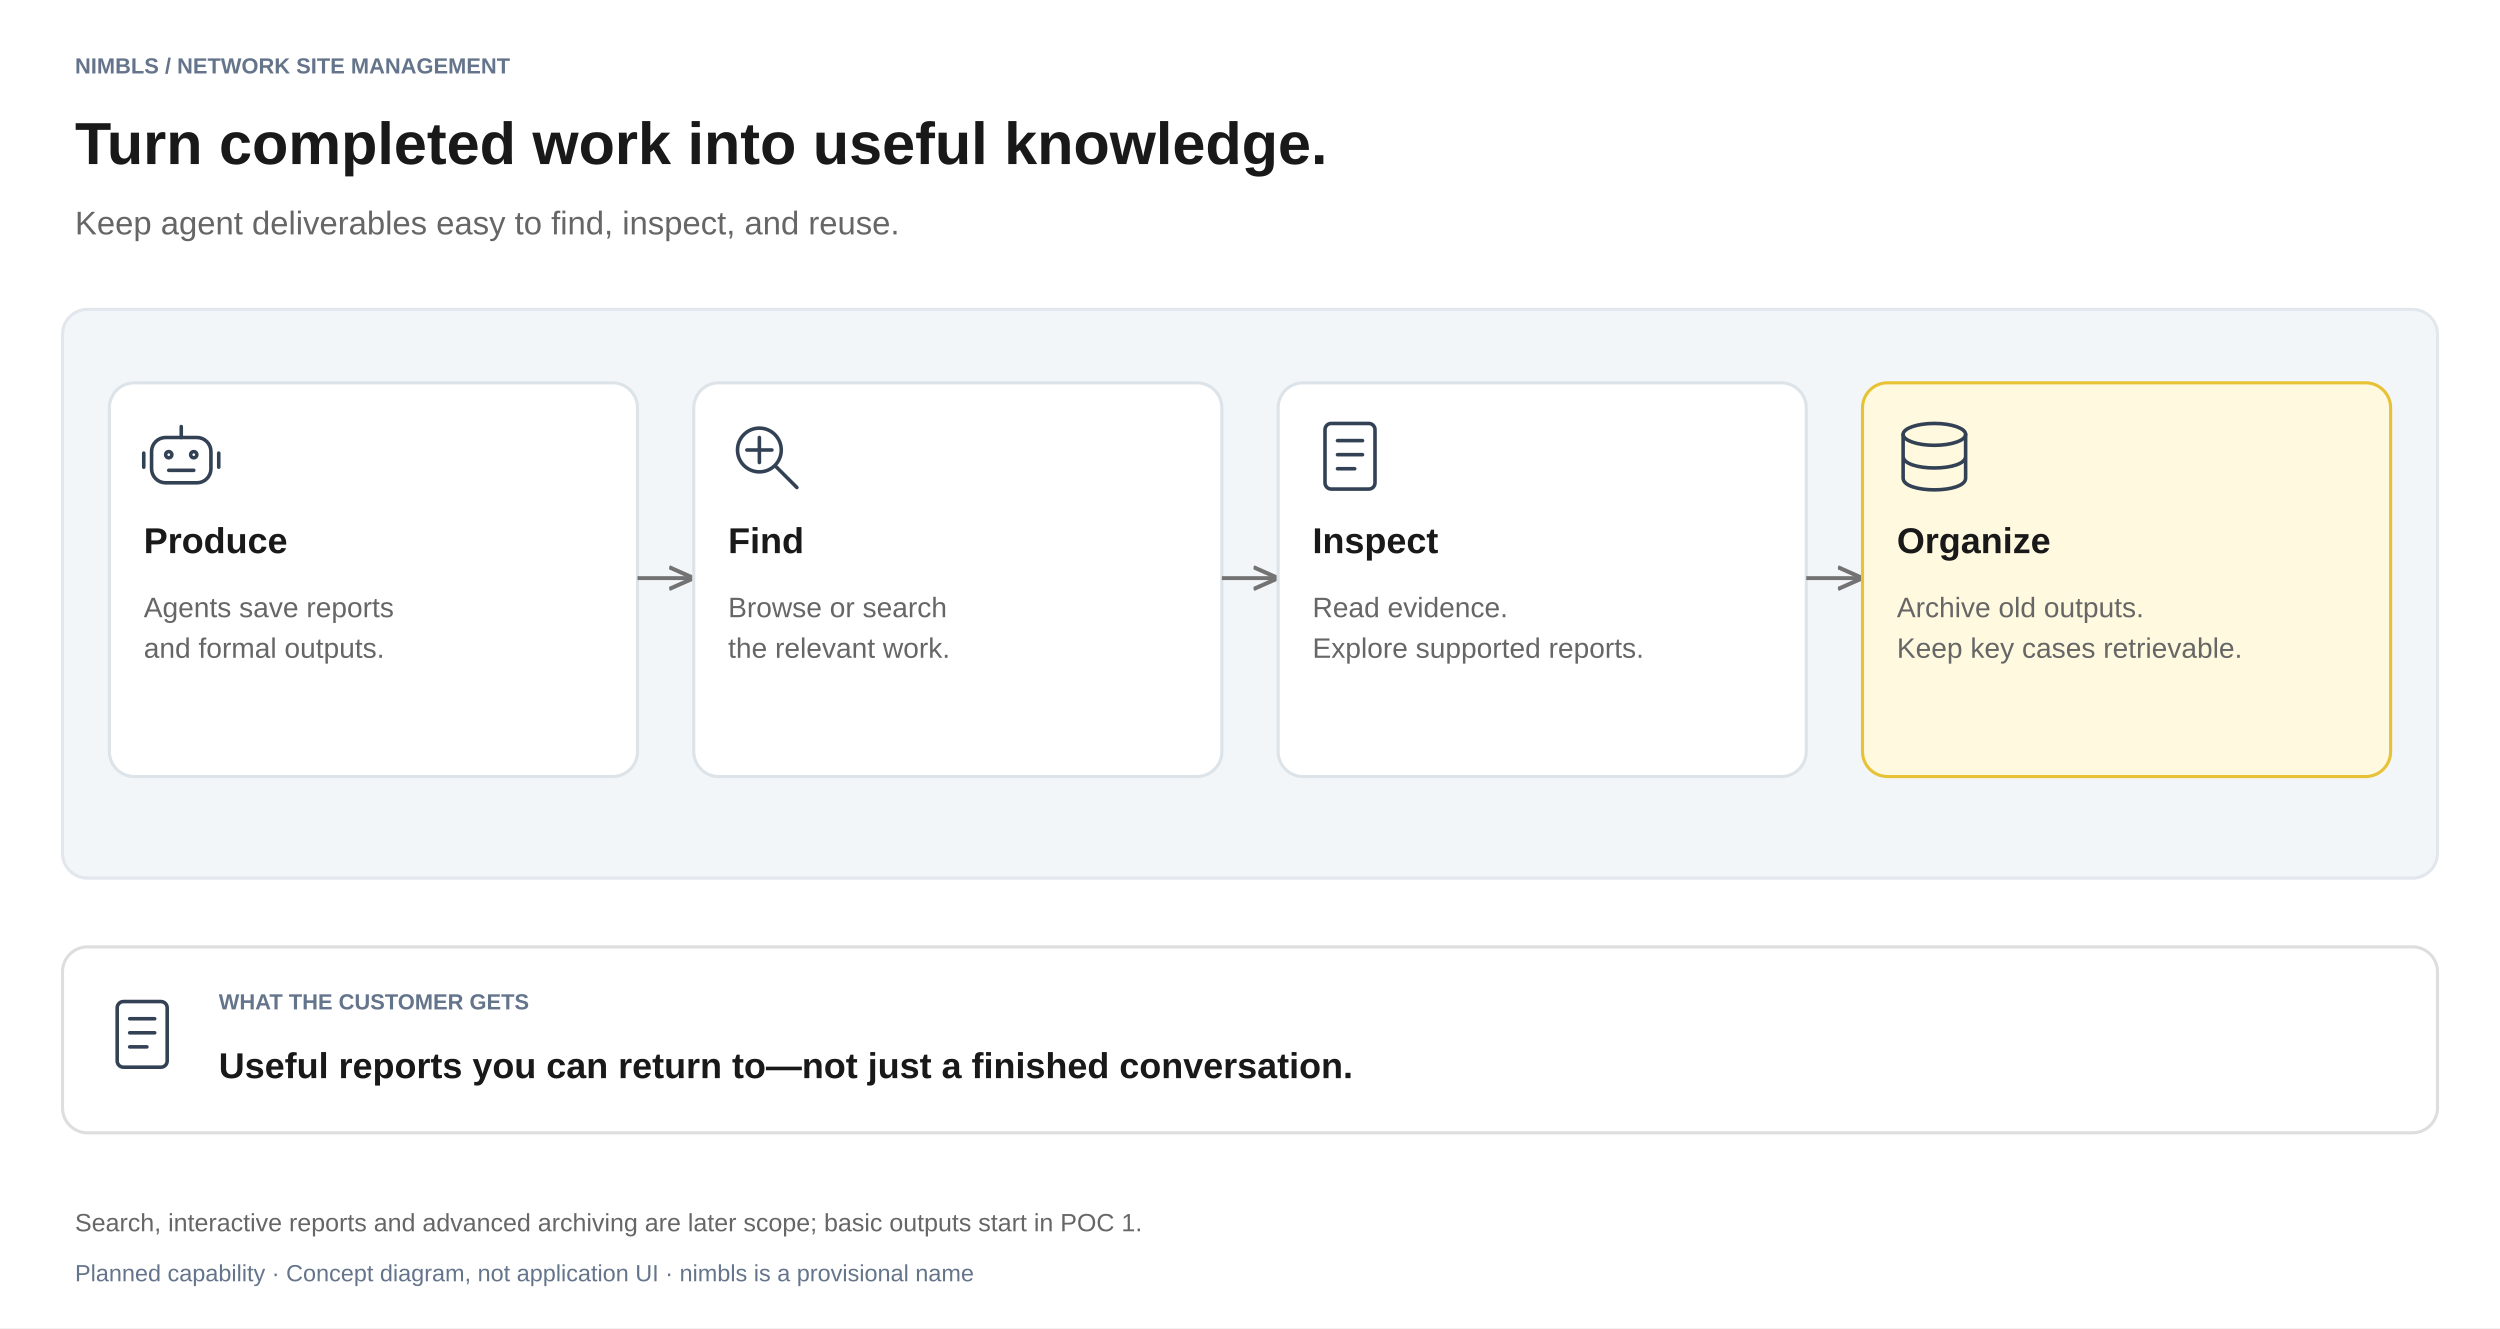
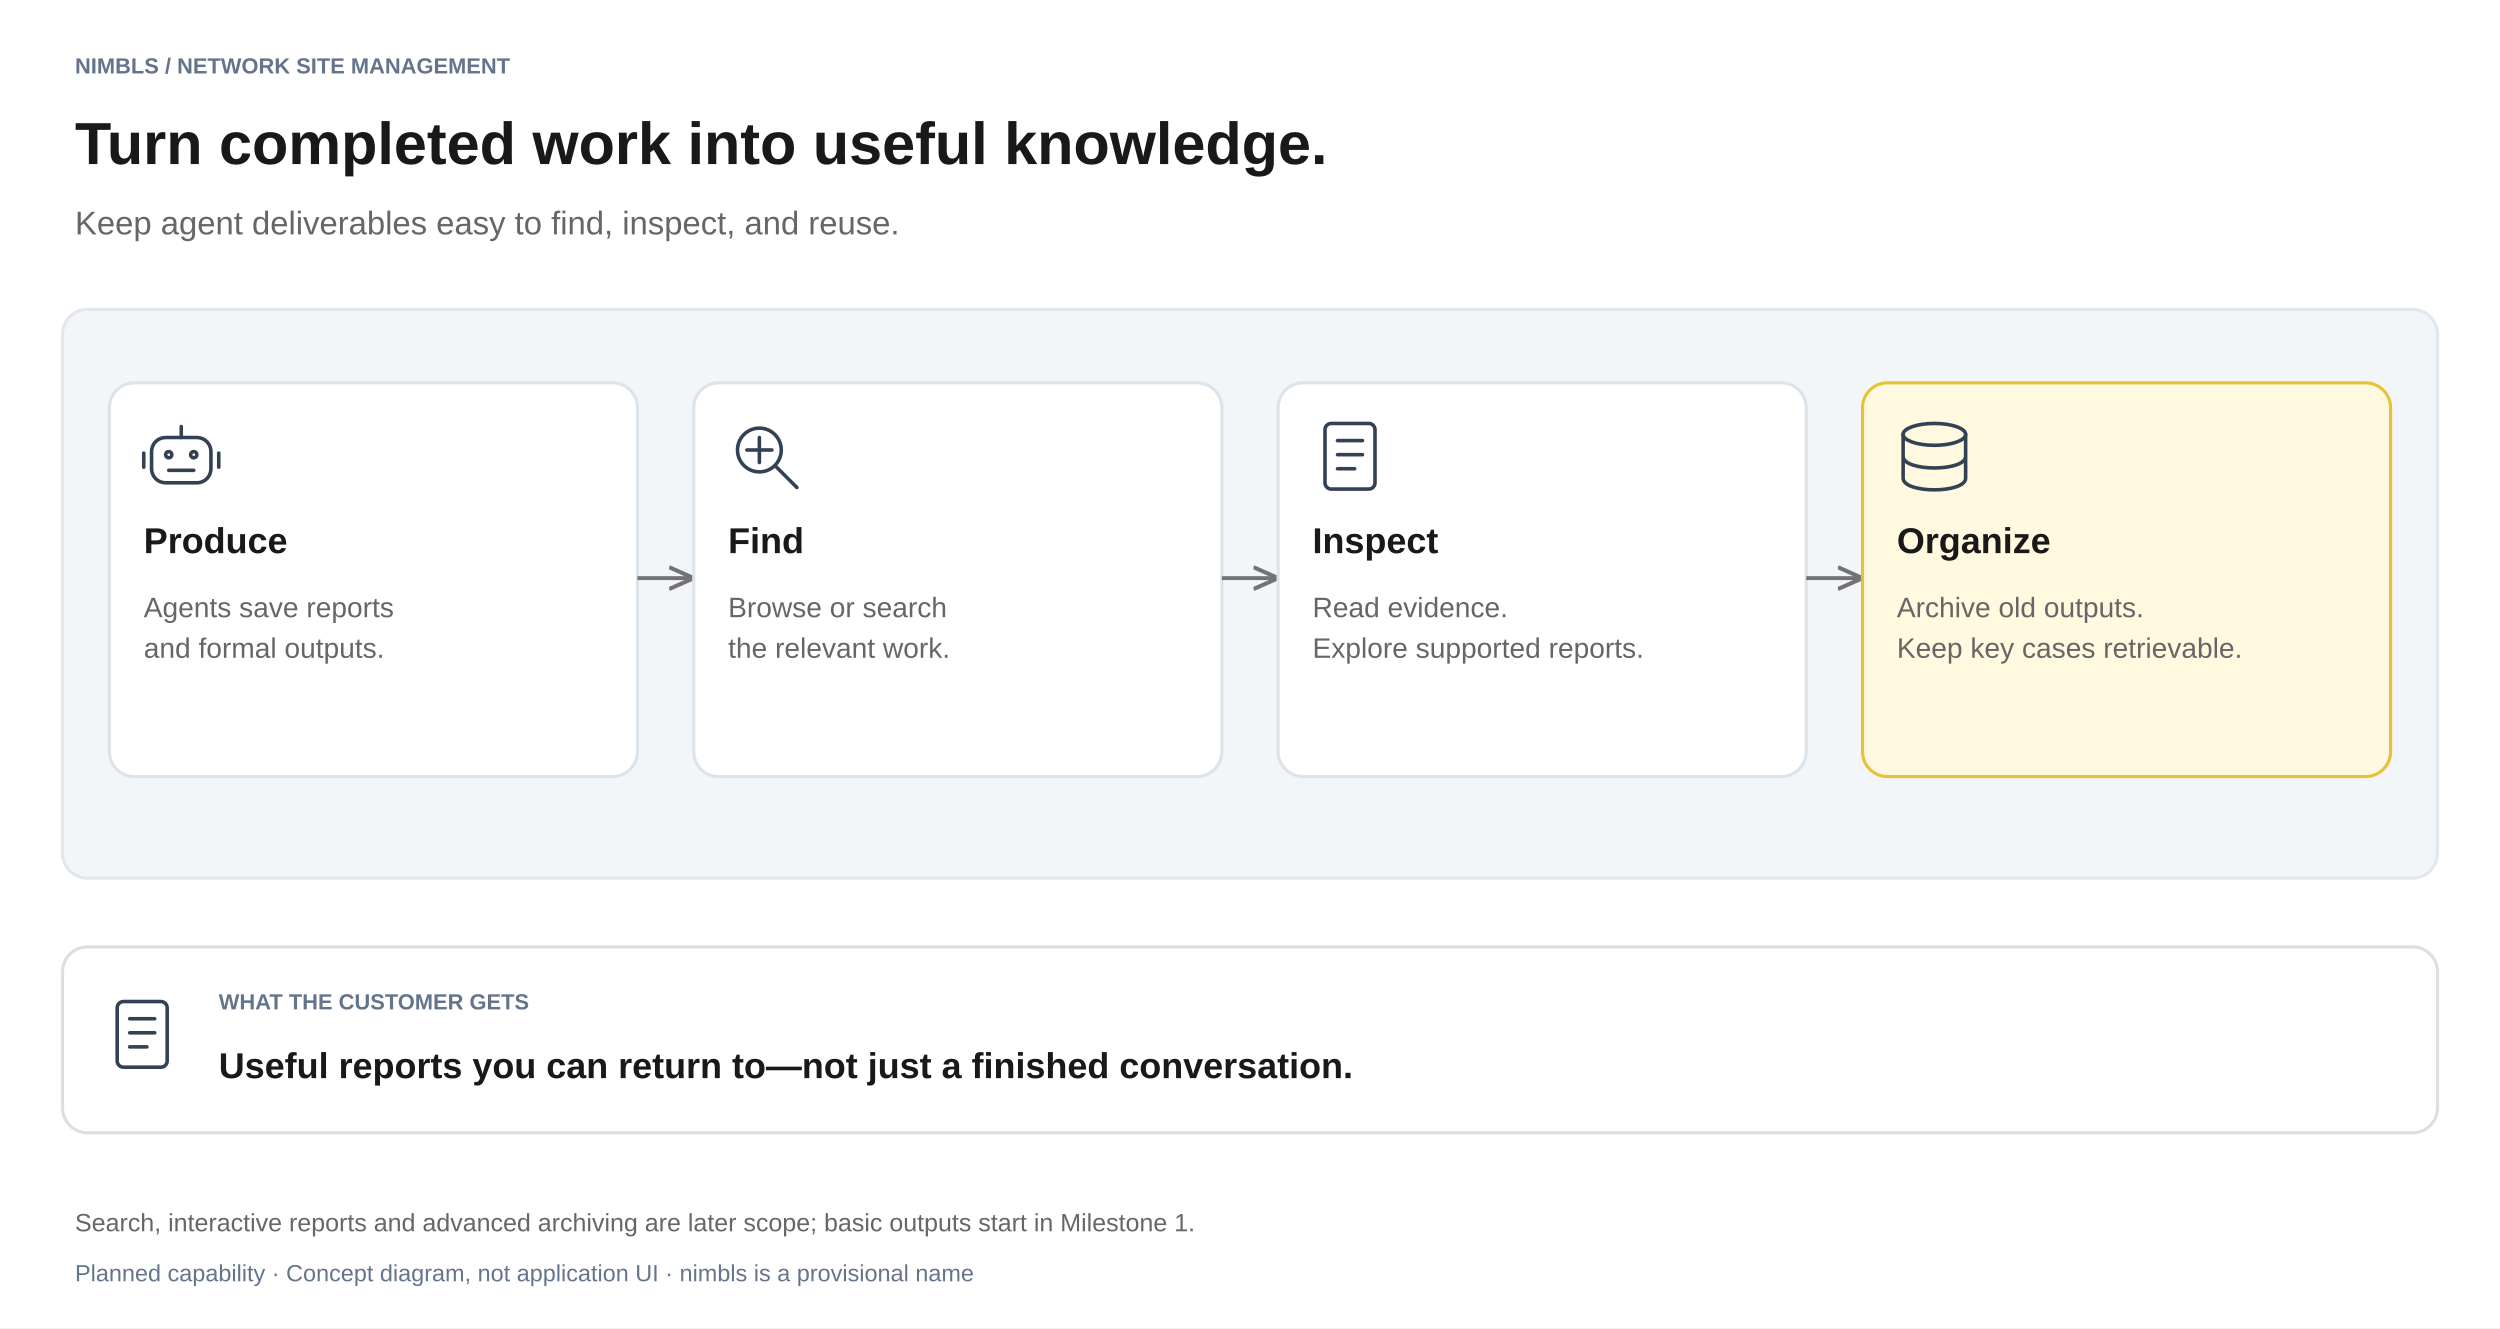
<svg xmlns="http://www.w3.org/2000/svg" width="1600" height="850" viewBox="0 0 1600 850" role="img" aria-labelledby="title">
  <defs>
    <marker id="arrow" viewBox="0 0 10 10" refX="9" refY="5" markerWidth="7" markerHeight="7" orient="auto">
      <path d="M0 1L9 5L0 9" fill="none" stroke="#737373" stroke-width="1.5" />
    </marker>
    <marker id="back" viewBox="0 0 10 10" refX="1" refY="5" markerWidth="7" markerHeight="7" orient="auto">
      <path d="M9 1L1 5L9 9" fill="none" stroke="#737373" stroke-width="1.5" />
    </marker>
  </defs>
  <rect width="1600" height="850" fill="white" />
  <g font-family="Arial,Helvetica,sans-serif">
    <text x="48" y="47" font-size="14" fill="#64748b" font-weight="700">NIMBLS / NETWORK SITE MANAGEMENT</text>
    <text x="48" y="105" font-size="38" fill="#191919" font-weight="700">Turn completed work into useful knowledge.</text>
    <text x="48" y="150" font-size="21" fill="#666" font-weight="400">Keep agent deliverables easy to find, inspect, and reuse.</text>
    <rect x="40" y="198" width="1520" height="364" rx="16" fill="#f3f6f9" stroke="#e1e7ed" stroke-width="2" />
    <rect x="70.0" y="245" width="338.0" height="252" rx="16" fill="#fff" stroke="#dce3e9" stroke-width="2" />
    <g transform="translate(92.0 268) scale(1)" fill="none" stroke="#334155" stroke-width="2.3" stroke-linecap="round" stroke-linejoin="round">
      <rect x="5" y="12" width="38" height="29" rx="9" />
      <path d="M24 5v7M0 22v9m48-9v9M16 33h16" />
      <circle cx="16" cy="23" r="2" />
      <circle cx="32" cy="23" r="2" />
    </g>
    <text x="92.0" y="354" font-size="23" fill="#191919" font-weight="700">Produce</text>
    <text x="92.0" y="395" font-size="18" fill="#666" font-weight="400">Agents save reports</text>
    <text x="92.0" y="421" font-size="18" fill="#666" font-weight="400">and formal outputs.</text>
    <path d="M408.0 370h36" fill="none" stroke="#737373" stroke-width="2.5" marker-end="url(#arrow)" />
    <rect x="444.0" y="245" width="338.0" height="252" rx="16" fill="#fff" stroke="#dce3e9" stroke-width="2" />
    <g transform="translate(466.0 268) scale(1)" fill="none" stroke="#334155" stroke-width="2.3" stroke-linecap="round" stroke-linejoin="round">
      <circle cx="20" cy="20" r="14" />
      <path d="m31 31 13 13M12 20h16m-8-8v16" />
    </g>
    <text x="466.0" y="354" font-size="23" fill="#191919" font-weight="700">Find</text>
    <text x="466.0" y="395" font-size="18" fill="#666" font-weight="400">Browse or search</text>
    <text x="466.0" y="421" font-size="18" fill="#666" font-weight="400">the relevant work.</text>
    <path d="M782.0 370h36" fill="none" stroke="#737373" stroke-width="2.5" marker-end="url(#arrow)" />
    <rect x="818.0" y="245" width="338.0" height="252" rx="16" fill="#fff" stroke="#dce3e9" stroke-width="2" />
    <g transform="translate(840.0 268) scale(1)" fill="none" stroke="#334155" stroke-width="2.3" stroke-linecap="round" stroke-linejoin="round">
      <rect x="8" y="3" width="32" height="42" rx="4" />
      <path d="M16 14h16M16 23h16M16 32h11" />
    </g>
    <text x="840.0" y="354" font-size="23" fill="#191919" font-weight="700">Inspect</text>
    <text x="840.0" y="395" font-size="18" fill="#666" font-weight="400">Read evidence.</text>
    <text x="840.0" y="421" font-size="18" fill="#666" font-weight="400">Explore supported reports.</text>
    <path d="M1156.0 370h36" fill="none" stroke="#737373" stroke-width="2.5" marker-end="url(#arrow)" />
    <rect x="1192.0" y="245" width="338.0" height="252" rx="16" fill="#fff9df" stroke="#e8c236" stroke-width="2" />
    <g transform="translate(1214.0 268) scale(1)" fill="none" stroke="#334155" stroke-width="2.3" stroke-linecap="round" stroke-linejoin="round">
      <ellipse cx="24" cy="10" rx="20" ry="7" />
      <path d="M4 10v28c0 10 40 10 40 0V10M4 24c0 10 40 10 40 0" />
    </g>
    <text x="1214.0" y="354" font-size="23" fill="#191919" font-weight="700">Organize</text>
    <text x="1214.0" y="395" font-size="18" fill="#666" font-weight="400">Archive old outputs.</text>
    <text x="1214.0" y="421" font-size="18" fill="#666" font-weight="400">Keep key cases retrievable.</text>
    <rect x="40" y="606" width="1520" height="119" rx="16" fill="#fff" stroke="#dedede" stroke-width="2" />
    <g transform="translate(67 638) scale(1)" fill="none" stroke="#334155" stroke-width="2.3" stroke-linecap="round" stroke-linejoin="round">
      <rect x="8" y="3" width="32" height="42" rx="4" />
      <path d="M16 14h16M16 23h16M16 32h11" />
    </g>
    <text x="140" y="646" font-size="14" fill="#64748b" font-weight="700">WHAT THE CUSTOMER GETS</text>
    <text x="140" y="690" font-size="23" fill="#191919" font-weight="700">Useful reports you can return to—not just a finished conversation.</text>
-     <text x="48" y="788" font-size="16" fill="#666" font-weight="400">Search, interactive reports and advanced archiving are later scope; basic outputs start in POC 1.</text>
+     <text x="48" y="788" font-size="16" fill="#666" font-weight="400">Search, interactive reports and advanced archiving are later scope; basic outputs start in Milestone 1.</text>
    <text x="48" y="820" font-size="15" fill="#64748b" font-weight="400">Planned capability · Concept diagram, not application UI · nimbls is a provisional name</text>
  </g>
</svg>
